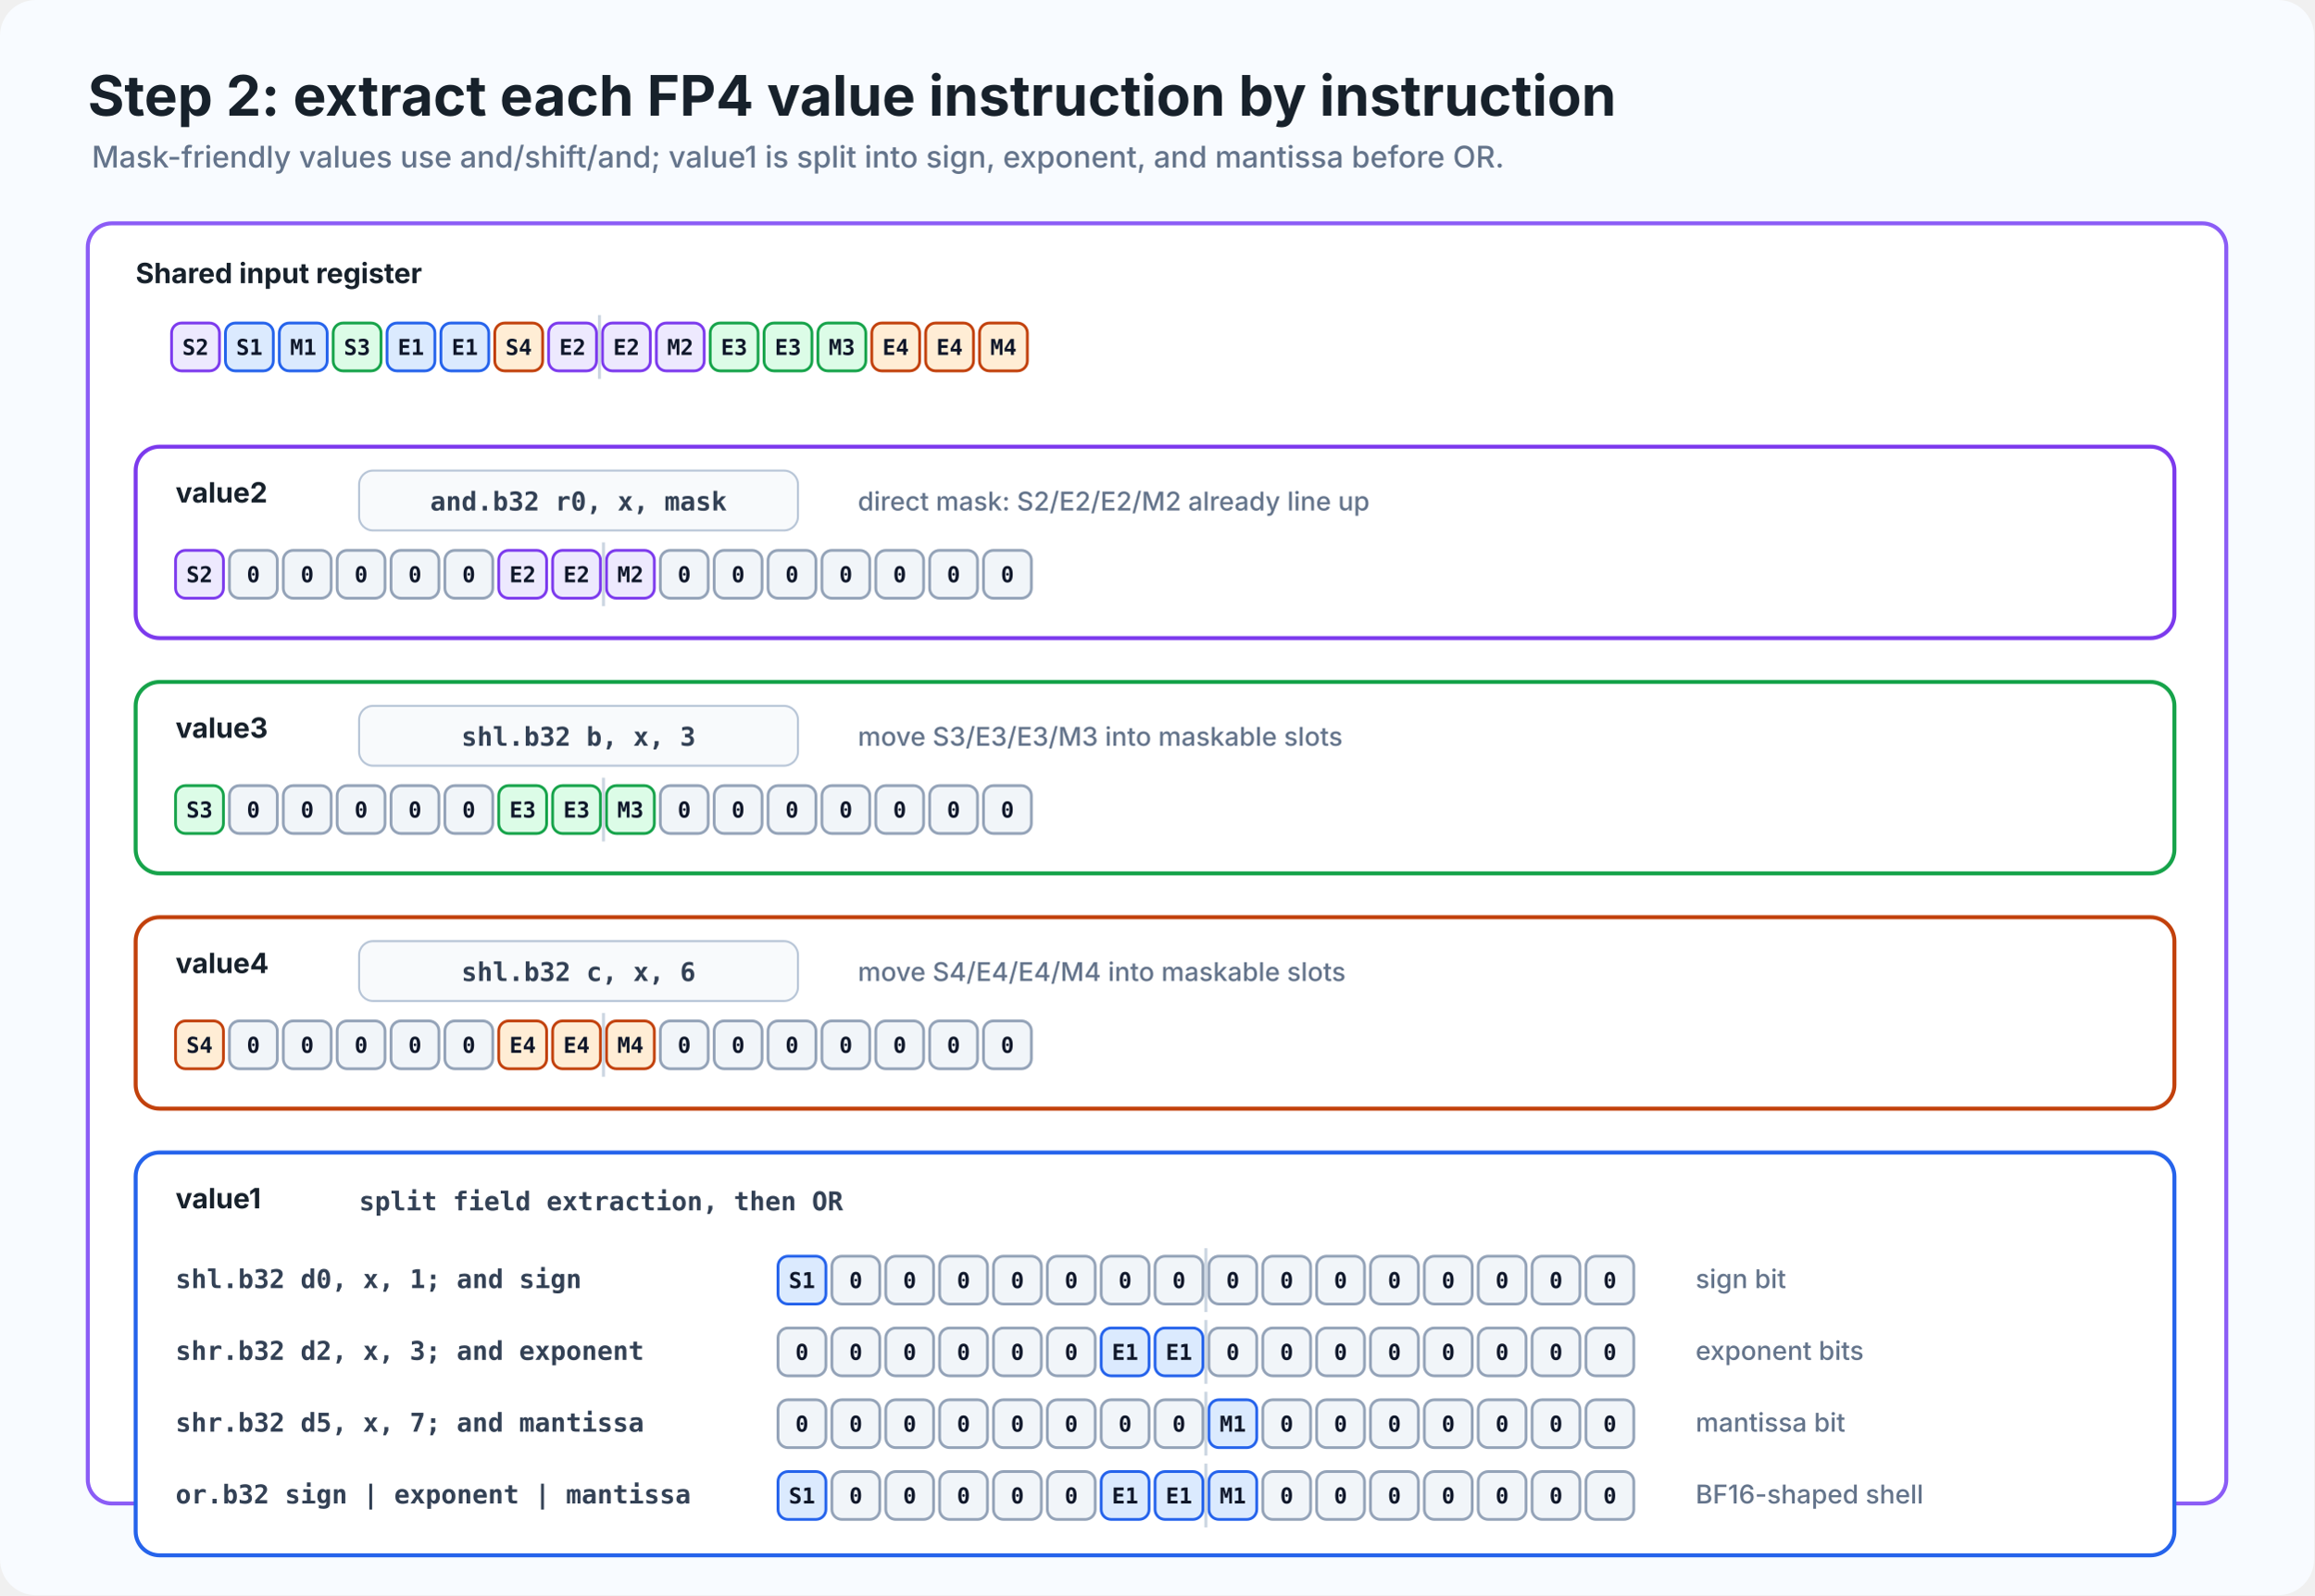
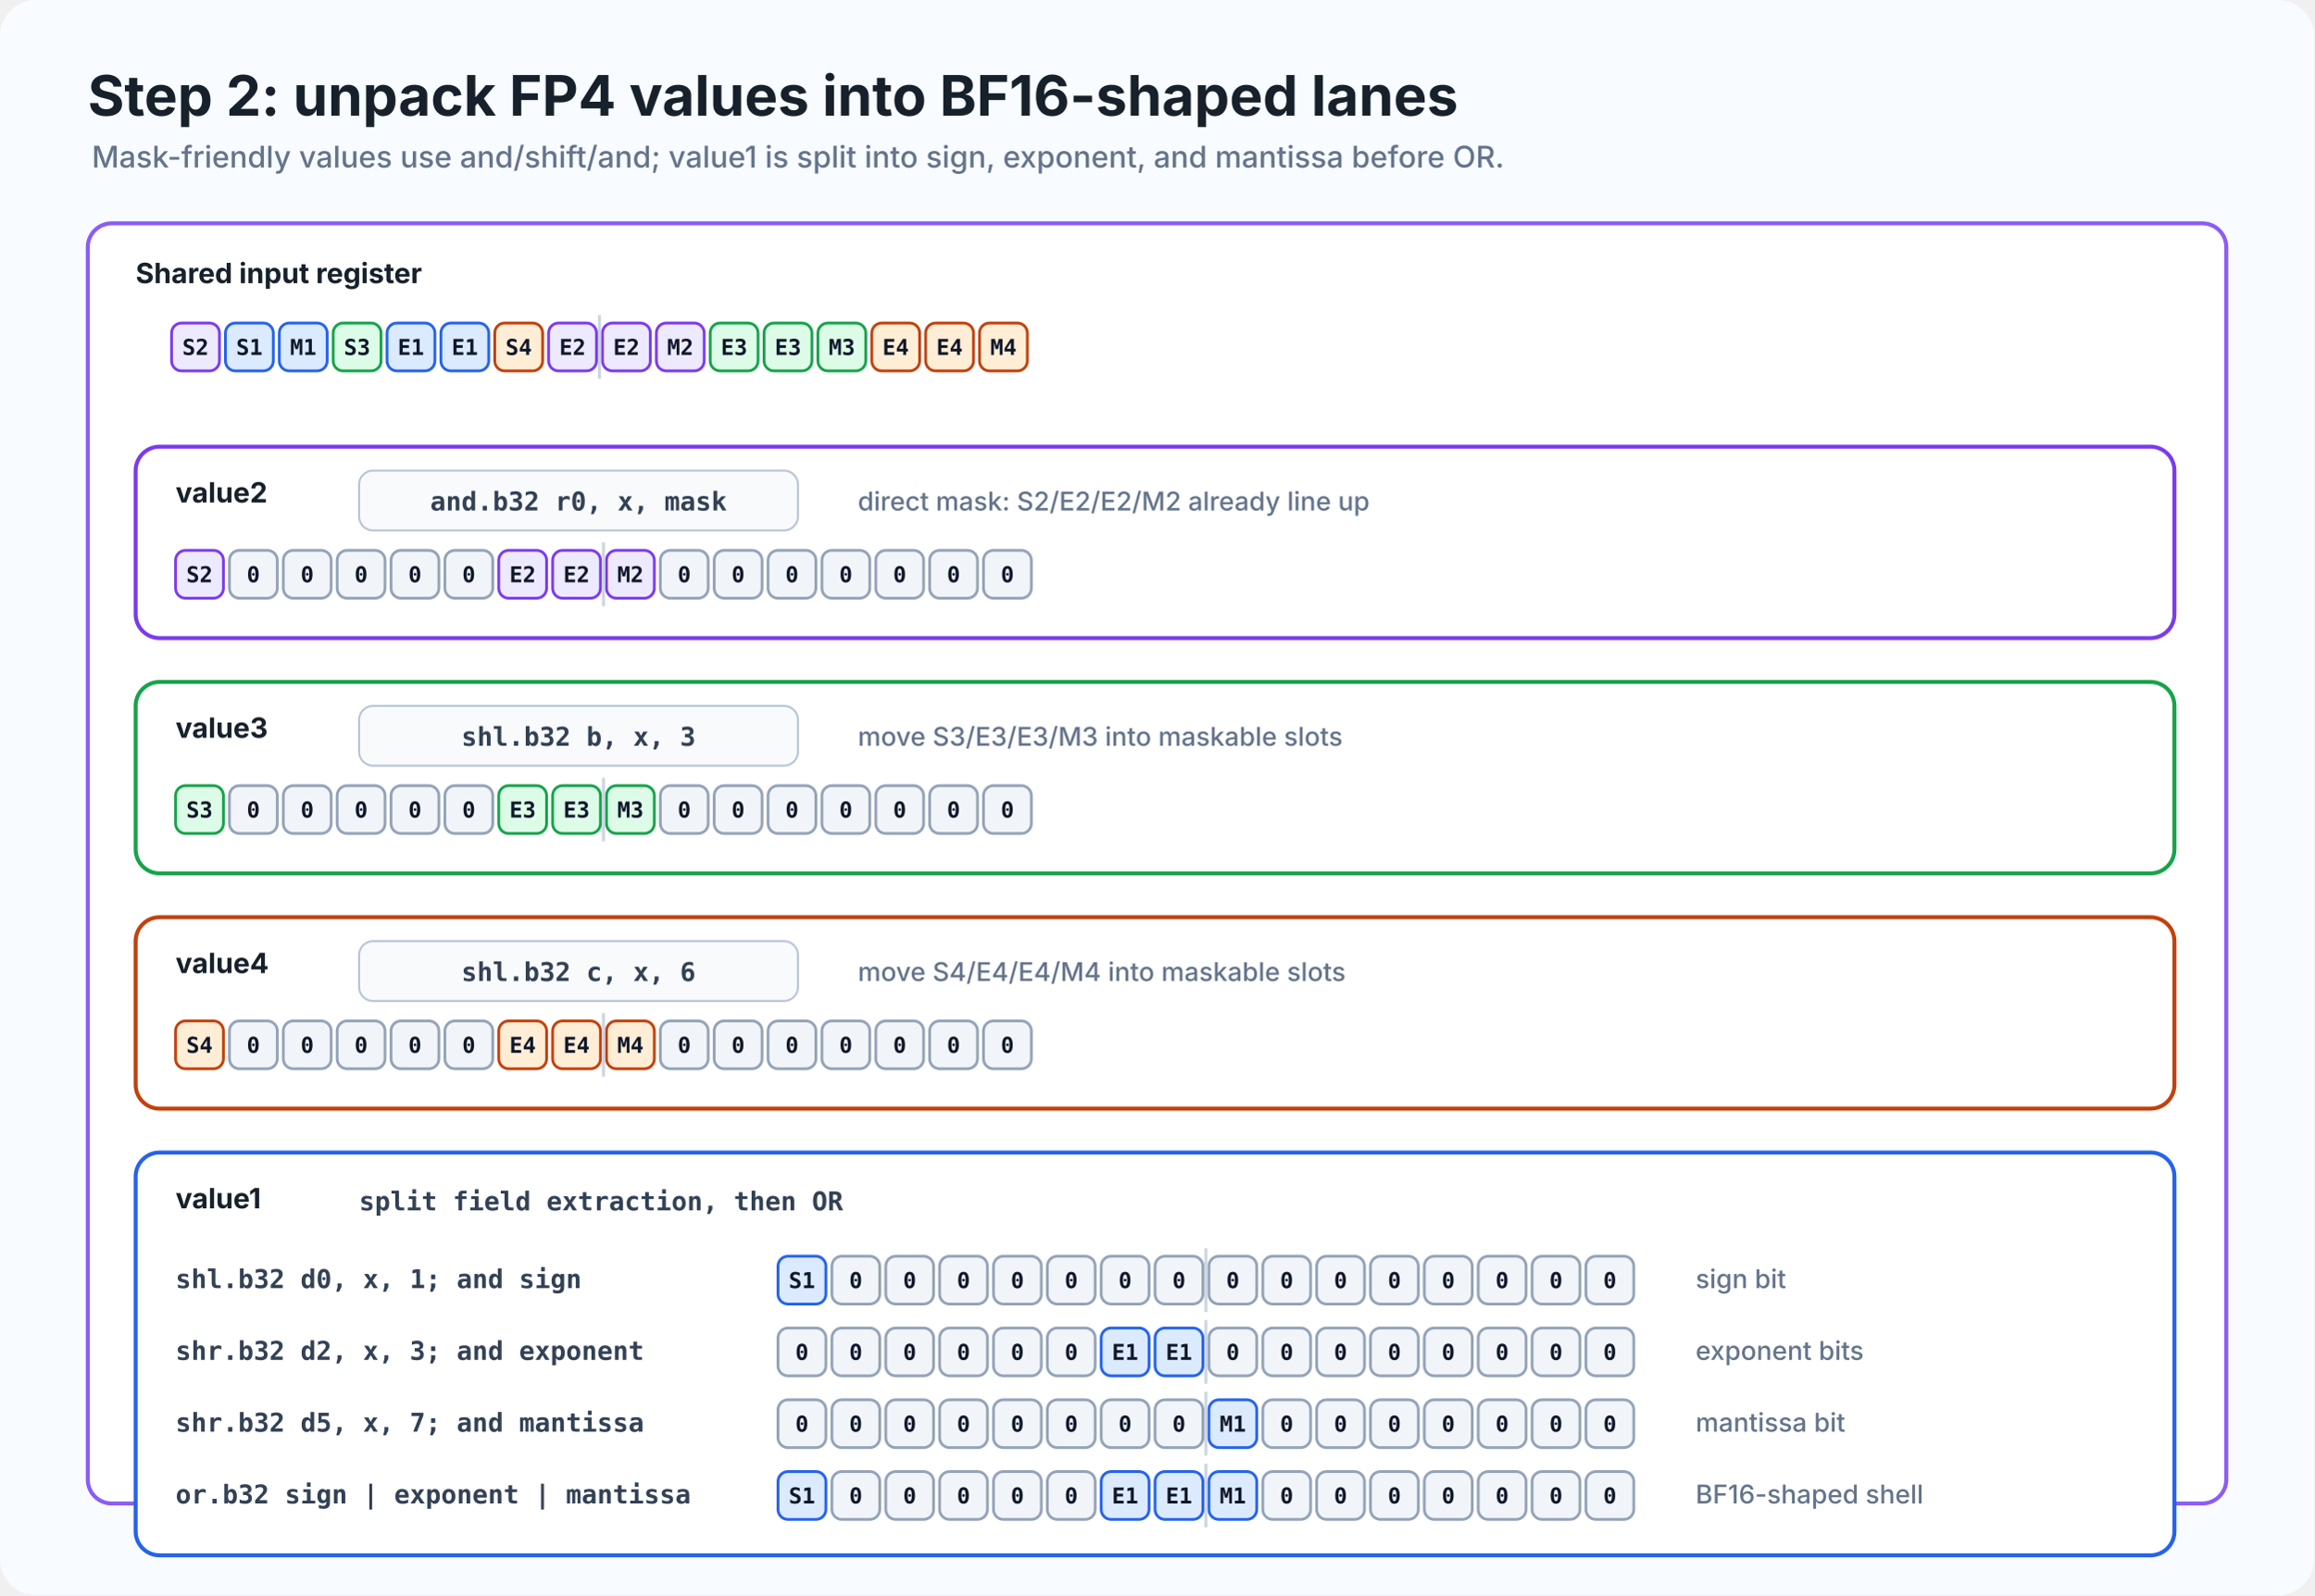
<svg xmlns="http://www.w3.org/2000/svg" width="1160" height="800" viewBox="0 0 1160 800" role="img" aria-labelledby="title desc">
  <defs>
    <marker id="arrow" viewBox="0 0 10 10" refX="8" refY="5" markerWidth="7" markerHeight="7" orient="auto-start-reverse">
      <path d="M 0 0 L 10 5 L 0 10 z" fill="#315a9f" />
    </marker>
    <style>
    .title{font:700 28px Inter,ui-sans-serif,system-ui,sans-serif;fill:#17212b}
    .subtitle{font:500 15px Inter,ui-sans-serif,system-ui,sans-serif;fill:#64748b}
    .label{font:700 14px Inter,ui-sans-serif,system-ui,sans-serif;fill:#17212b}
    .note{font:500 13px Inter,ui-sans-serif,system-ui,sans-serif;fill:#64748b}
    .mono{font:600 13px ui-monospace,SFMono-Regular,Menlo,Consolas,monospace;fill:#334155}
    .bit{font:700 11px ui-monospace,SFMono-Regular,Menlo,Consolas,monospace;fill:#0f172a}
    .tiny{font:600 10px Inter,ui-sans-serif,system-ui,sans-serif;fill:#64748b}
    .chipText{font:700 12px ui-monospace,SFMono-Regular,Menlo,Consolas,monospace;fill:#1e293b}
  </style>
  </defs>
  <rect width="1160" height="800" rx="18" fill="#f8fbff" />
-   <text x="44" y="58" class="title">Step 2: extract each FP4 value instruction by instruction</text>
+   <text x="44" y="58" class="title">Step 2: unpack FP4 values into BF16-shaped lanes</text>
  <text x="46" y="84" class="subtitle">Mask-friendly values use and/shift/and; value1 is split into sign, exponent, and mantissa before OR.</text>
  <rect x="44" y="112" width="1072" height="642" rx="12" fill="#ffffff" stroke="#8b5cf6" stroke-width="2" />
  <text x="68" y="142" class="label" text-anchor="start">Shared input register</text>
  <rect x="86" y="162" width="24" height="24" rx="5" fill="#ede9fe" stroke="#7c3aed" stroke-width="1.4" />
  <text x="98" y="178" class="bit" text-anchor="middle">S2</text>
  <rect x="113" y="162" width="24" height="24" rx="5" fill="#dbeafe" stroke="#2563eb" stroke-width="1.4" />
  <text x="125" y="178" class="bit" text-anchor="middle">S1</text>
  <rect x="140" y="162" width="24" height="24" rx="5" fill="#dbeafe" stroke="#2563eb" stroke-width="1.4" />
  <text x="152" y="178" class="bit" text-anchor="middle">M1</text>
  <rect x="167" y="162" width="24" height="24" rx="5" fill="#dcfce7" stroke="#16a34a" stroke-width="1.4" />
  <text x="179" y="178" class="bit" text-anchor="middle">S3</text>
  <rect x="194" y="162" width="24" height="24" rx="5" fill="#dbeafe" stroke="#2563eb" stroke-width="1.4" />
  <text x="206" y="178" class="bit" text-anchor="middle">E1</text>
  <rect x="221" y="162" width="24" height="24" rx="5" fill="#dbeafe" stroke="#2563eb" stroke-width="1.4" />
  <text x="233" y="178" class="bit" text-anchor="middle">E1</text>
  <rect x="248" y="162" width="24" height="24" rx="5" fill="#ffedd5" stroke="#c2410c" stroke-width="1.4" />
  <text x="260" y="178" class="bit" text-anchor="middle">S4</text>
  <rect x="275" y="162" width="24" height="24" rx="5" fill="#ede9fe" stroke="#7c3aed" stroke-width="1.4" />
  <text x="287" y="178" class="bit" text-anchor="middle">E2</text>
  <rect x="302" y="162" width="24" height="24" rx="5" fill="#ede9fe" stroke="#7c3aed" stroke-width="1.4" />
  <text x="314" y="178" class="bit" text-anchor="middle">E2</text>
  <rect x="329" y="162" width="24" height="24" rx="5" fill="#ede9fe" stroke="#7c3aed" stroke-width="1.4" />
  <text x="341" y="178" class="bit" text-anchor="middle">M2</text>
  <rect x="356" y="162" width="24" height="24" rx="5" fill="#dcfce7" stroke="#16a34a" stroke-width="1.4" />
  <text x="368" y="178" class="bit" text-anchor="middle">E3</text>
  <rect x="383" y="162" width="24" height="24" rx="5" fill="#dcfce7" stroke="#16a34a" stroke-width="1.4" />
  <text x="395" y="178" class="bit" text-anchor="middle">E3</text>
  <rect x="410" y="162" width="24" height="24" rx="5" fill="#dcfce7" stroke="#16a34a" stroke-width="1.4" />
  <text x="422" y="178" class="bit" text-anchor="middle">M3</text>
  <rect x="437" y="162" width="24" height="24" rx="5" fill="#ffedd5" stroke="#c2410c" stroke-width="1.4" />
  <text x="449" y="178" class="bit" text-anchor="middle">E4</text>
  <rect x="464" y="162" width="24" height="24" rx="5" fill="#ffedd5" stroke="#c2410c" stroke-width="1.4" />
  <text x="476" y="178" class="bit" text-anchor="middle">E4</text>
  <rect x="491" y="162" width="24" height="24" rx="5" fill="#ffedd5" stroke="#c2410c" stroke-width="1.4" />
  <text x="503" y="178" class="bit" text-anchor="middle">M4</text>
  <path d="M 300.5 158 L 300.5 190" fill="none" stroke="#cbd5e1" stroke-width="1.5" />
  <rect x="68" y="224" width="1022" height="96" rx="12" fill="#ffffff" stroke="#7c3aed" stroke-width="2" />
  <text x="88" y="252" class="label" text-anchor="start">value2</text>
  <rect x="180" y="236" width="220" height="30" rx="7" fill="#f8fafc" stroke="#b6c4d6" />
  <text x="290" y="256" class="mono" text-anchor="middle">and.b32 r0, x, mask</text>
  <text x="430" y="256" class="note" text-anchor="start">direct mask: S2/E2/E2/M2 already line up</text>
  <rect x="88" y="276" width="24" height="24" rx="5" fill="#ede9fe" stroke="#7c3aed" stroke-width="1.4" />
  <text x="100" y="292" class="bit" text-anchor="middle">S2</text>
  <rect x="115" y="276" width="24" height="24" rx="5" fill="#f1f5f9" stroke="#94a3b8" stroke-width="1.4" />
  <text x="127" y="292" class="bit" text-anchor="middle">0</text>
  <rect x="142" y="276" width="24" height="24" rx="5" fill="#f1f5f9" stroke="#94a3b8" stroke-width="1.4" />
  <text x="154" y="292" class="bit" text-anchor="middle">0</text>
  <rect x="169" y="276" width="24" height="24" rx="5" fill="#f1f5f9" stroke="#94a3b8" stroke-width="1.4" />
  <text x="181" y="292" class="bit" text-anchor="middle">0</text>
  <rect x="196" y="276" width="24" height="24" rx="5" fill="#f1f5f9" stroke="#94a3b8" stroke-width="1.4" />
  <text x="208" y="292" class="bit" text-anchor="middle">0</text>
  <rect x="223" y="276" width="24" height="24" rx="5" fill="#f1f5f9" stroke="#94a3b8" stroke-width="1.4" />
  <text x="235" y="292" class="bit" text-anchor="middle">0</text>
  <rect x="250" y="276" width="24" height="24" rx="5" fill="#ede9fe" stroke="#7c3aed" stroke-width="1.4" />
  <text x="262" y="292" class="bit" text-anchor="middle">E2</text>
  <rect x="277" y="276" width="24" height="24" rx="5" fill="#ede9fe" stroke="#7c3aed" stroke-width="1.4" />
  <text x="289" y="292" class="bit" text-anchor="middle">E2</text>
  <rect x="304" y="276" width="24" height="24" rx="5" fill="#ede9fe" stroke="#7c3aed" stroke-width="1.4" />
  <text x="316" y="292" class="bit" text-anchor="middle">M2</text>
  <rect x="331" y="276" width="24" height="24" rx="5" fill="#f1f5f9" stroke="#94a3b8" stroke-width="1.4" />
  <text x="343" y="292" class="bit" text-anchor="middle">0</text>
  <rect x="358" y="276" width="24" height="24" rx="5" fill="#f1f5f9" stroke="#94a3b8" stroke-width="1.4" />
  <text x="370" y="292" class="bit" text-anchor="middle">0</text>
  <rect x="385" y="276" width="24" height="24" rx="5" fill="#f1f5f9" stroke="#94a3b8" stroke-width="1.4" />
  <text x="397" y="292" class="bit" text-anchor="middle">0</text>
  <rect x="412" y="276" width="24" height="24" rx="5" fill="#f1f5f9" stroke="#94a3b8" stroke-width="1.4" />
  <text x="424" y="292" class="bit" text-anchor="middle">0</text>
  <rect x="439" y="276" width="24" height="24" rx="5" fill="#f1f5f9" stroke="#94a3b8" stroke-width="1.4" />
  <text x="451" y="292" class="bit" text-anchor="middle">0</text>
  <rect x="466" y="276" width="24" height="24" rx="5" fill="#f1f5f9" stroke="#94a3b8" stroke-width="1.4" />
  <text x="478" y="292" class="bit" text-anchor="middle">0</text>
  <rect x="493" y="276" width="24" height="24" rx="5" fill="#f1f5f9" stroke="#94a3b8" stroke-width="1.4" />
  <text x="505" y="292" class="bit" text-anchor="middle">0</text>
  <path d="M 302.5 272 L 302.5 304" fill="none" stroke="#cbd5e1" stroke-width="1.5" />
  <rect x="68" y="342" width="1022" height="96" rx="12" fill="#ffffff" stroke="#16a34a" stroke-width="2" />
  <text x="88" y="370" class="label" text-anchor="start">value3</text>
  <rect x="180" y="354" width="220" height="30" rx="7" fill="#f8fafc" stroke="#b6c4d6" />
  <text x="290" y="374" class="mono" text-anchor="middle">shl.b32 b, x, 3</text>
  <text x="430" y="374" class="note" text-anchor="start">move S3/E3/E3/M3 into maskable slots</text>
  <rect x="88" y="394" width="24" height="24" rx="5" fill="#dcfce7" stroke="#16a34a" stroke-width="1.4" />
  <text x="100" y="410" class="bit" text-anchor="middle">S3</text>
  <rect x="115" y="394" width="24" height="24" rx="5" fill="#f1f5f9" stroke="#94a3b8" stroke-width="1.4" />
  <text x="127" y="410" class="bit" text-anchor="middle">0</text>
  <rect x="142" y="394" width="24" height="24" rx="5" fill="#f1f5f9" stroke="#94a3b8" stroke-width="1.4" />
  <text x="154" y="410" class="bit" text-anchor="middle">0</text>
  <rect x="169" y="394" width="24" height="24" rx="5" fill="#f1f5f9" stroke="#94a3b8" stroke-width="1.4" />
  <text x="181" y="410" class="bit" text-anchor="middle">0</text>
  <rect x="196" y="394" width="24" height="24" rx="5" fill="#f1f5f9" stroke="#94a3b8" stroke-width="1.4" />
  <text x="208" y="410" class="bit" text-anchor="middle">0</text>
  <rect x="223" y="394" width="24" height="24" rx="5" fill="#f1f5f9" stroke="#94a3b8" stroke-width="1.4" />
  <text x="235" y="410" class="bit" text-anchor="middle">0</text>
  <rect x="250" y="394" width="24" height="24" rx="5" fill="#dcfce7" stroke="#16a34a" stroke-width="1.4" />
  <text x="262" y="410" class="bit" text-anchor="middle">E3</text>
  <rect x="277" y="394" width="24" height="24" rx="5" fill="#dcfce7" stroke="#16a34a" stroke-width="1.4" />
  <text x="289" y="410" class="bit" text-anchor="middle">E3</text>
  <rect x="304" y="394" width="24" height="24" rx="5" fill="#dcfce7" stroke="#16a34a" stroke-width="1.4" />
  <text x="316" y="410" class="bit" text-anchor="middle">M3</text>
  <rect x="331" y="394" width="24" height="24" rx="5" fill="#f1f5f9" stroke="#94a3b8" stroke-width="1.4" />
  <text x="343" y="410" class="bit" text-anchor="middle">0</text>
  <rect x="358" y="394" width="24" height="24" rx="5" fill="#f1f5f9" stroke="#94a3b8" stroke-width="1.4" />
  <text x="370" y="410" class="bit" text-anchor="middle">0</text>
  <rect x="385" y="394" width="24" height="24" rx="5" fill="#f1f5f9" stroke="#94a3b8" stroke-width="1.4" />
  <text x="397" y="410" class="bit" text-anchor="middle">0</text>
  <rect x="412" y="394" width="24" height="24" rx="5" fill="#f1f5f9" stroke="#94a3b8" stroke-width="1.4" />
  <text x="424" y="410" class="bit" text-anchor="middle">0</text>
  <rect x="439" y="394" width="24" height="24" rx="5" fill="#f1f5f9" stroke="#94a3b8" stroke-width="1.4" />
  <text x="451" y="410" class="bit" text-anchor="middle">0</text>
  <rect x="466" y="394" width="24" height="24" rx="5" fill="#f1f5f9" stroke="#94a3b8" stroke-width="1.4" />
  <text x="478" y="410" class="bit" text-anchor="middle">0</text>
  <rect x="493" y="394" width="24" height="24" rx="5" fill="#f1f5f9" stroke="#94a3b8" stroke-width="1.4" />
  <text x="505" y="410" class="bit" text-anchor="middle">0</text>
  <path d="M 302.5 390 L 302.5 422" fill="none" stroke="#cbd5e1" stroke-width="1.5" />
  <rect x="68" y="460" width="1022" height="96" rx="12" fill="#ffffff" stroke="#c2410c" stroke-width="2" />
  <text x="88" y="488" class="label" text-anchor="start">value4</text>
  <rect x="180" y="472" width="220" height="30" rx="7" fill="#f8fafc" stroke="#b6c4d6" />
  <text x="290" y="492" class="mono" text-anchor="middle">shl.b32 c, x, 6</text>
  <text x="430" y="492" class="note" text-anchor="start">move S4/E4/E4/M4 into maskable slots</text>
  <rect x="88" y="512" width="24" height="24" rx="5" fill="#ffedd5" stroke="#c2410c" stroke-width="1.4" />
  <text x="100" y="528" class="bit" text-anchor="middle">S4</text>
  <rect x="115" y="512" width="24" height="24" rx="5" fill="#f1f5f9" stroke="#94a3b8" stroke-width="1.4" />
  <text x="127" y="528" class="bit" text-anchor="middle">0</text>
  <rect x="142" y="512" width="24" height="24" rx="5" fill="#f1f5f9" stroke="#94a3b8" stroke-width="1.4" />
  <text x="154" y="528" class="bit" text-anchor="middle">0</text>
  <rect x="169" y="512" width="24" height="24" rx="5" fill="#f1f5f9" stroke="#94a3b8" stroke-width="1.4" />
  <text x="181" y="528" class="bit" text-anchor="middle">0</text>
  <rect x="196" y="512" width="24" height="24" rx="5" fill="#f1f5f9" stroke="#94a3b8" stroke-width="1.4" />
  <text x="208" y="528" class="bit" text-anchor="middle">0</text>
  <rect x="223" y="512" width="24" height="24" rx="5" fill="#f1f5f9" stroke="#94a3b8" stroke-width="1.4" />
  <text x="235" y="528" class="bit" text-anchor="middle">0</text>
  <rect x="250" y="512" width="24" height="24" rx="5" fill="#ffedd5" stroke="#c2410c" stroke-width="1.4" />
  <text x="262" y="528" class="bit" text-anchor="middle">E4</text>
  <rect x="277" y="512" width="24" height="24" rx="5" fill="#ffedd5" stroke="#c2410c" stroke-width="1.4" />
  <text x="289" y="528" class="bit" text-anchor="middle">E4</text>
  <rect x="304" y="512" width="24" height="24" rx="5" fill="#ffedd5" stroke="#c2410c" stroke-width="1.4" />
  <text x="316" y="528" class="bit" text-anchor="middle">M4</text>
  <rect x="331" y="512" width="24" height="24" rx="5" fill="#f1f5f9" stroke="#94a3b8" stroke-width="1.4" />
  <text x="343" y="528" class="bit" text-anchor="middle">0</text>
  <rect x="358" y="512" width="24" height="24" rx="5" fill="#f1f5f9" stroke="#94a3b8" stroke-width="1.4" />
  <text x="370" y="528" class="bit" text-anchor="middle">0</text>
  <rect x="385" y="512" width="24" height="24" rx="5" fill="#f1f5f9" stroke="#94a3b8" stroke-width="1.4" />
  <text x="397" y="528" class="bit" text-anchor="middle">0</text>
  <rect x="412" y="512" width="24" height="24" rx="5" fill="#f1f5f9" stroke="#94a3b8" stroke-width="1.4" />
  <text x="424" y="528" class="bit" text-anchor="middle">0</text>
  <rect x="439" y="512" width="24" height="24" rx="5" fill="#f1f5f9" stroke="#94a3b8" stroke-width="1.4" />
  <text x="451" y="528" class="bit" text-anchor="middle">0</text>
  <rect x="466" y="512" width="24" height="24" rx="5" fill="#f1f5f9" stroke="#94a3b8" stroke-width="1.4" />
  <text x="478" y="528" class="bit" text-anchor="middle">0</text>
  <rect x="493" y="512" width="24" height="24" rx="5" fill="#f1f5f9" stroke="#94a3b8" stroke-width="1.4" />
  <text x="505" y="528" class="bit" text-anchor="middle">0</text>
  <path d="M 302.5 508 L 302.5 540" fill="none" stroke="#cbd5e1" stroke-width="1.5" />
  <rect x="68" y="578" width="1022" height="202" rx="12" fill="#ffffff" stroke="#2563eb" stroke-width="2" />
  <text x="88" y="606" class="label" text-anchor="start">value1</text>
  <text x="180" y="607" class="mono" text-anchor="start">split field extraction, then OR</text>
  <text x="88" y="646" class="mono" text-anchor="start">shl.b32 d0, x, 1; and sign</text>
  <rect x="390" y="630" width="24" height="24" rx="5" fill="#dbeafe" stroke="#2563eb" stroke-width="1.4" />
  <text x="402" y="646" class="bit" text-anchor="middle">S1</text>
  <rect x="417" y="630" width="24" height="24" rx="5" fill="#f1f5f9" stroke="#94a3b8" stroke-width="1.4" />
  <text x="429" y="646" class="bit" text-anchor="middle">0</text>
  <rect x="444" y="630" width="24" height="24" rx="5" fill="#f1f5f9" stroke="#94a3b8" stroke-width="1.4" />
  <text x="456" y="646" class="bit" text-anchor="middle">0</text>
  <rect x="471" y="630" width="24" height="24" rx="5" fill="#f1f5f9" stroke="#94a3b8" stroke-width="1.4" />
  <text x="483" y="646" class="bit" text-anchor="middle">0</text>
  <rect x="498" y="630" width="24" height="24" rx="5" fill="#f1f5f9" stroke="#94a3b8" stroke-width="1.4" />
  <text x="510" y="646" class="bit" text-anchor="middle">0</text>
  <rect x="525" y="630" width="24" height="24" rx="5" fill="#f1f5f9" stroke="#94a3b8" stroke-width="1.4" />
  <text x="537" y="646" class="bit" text-anchor="middle">0</text>
  <rect x="552" y="630" width="24" height="24" rx="5" fill="#f1f5f9" stroke="#94a3b8" stroke-width="1.4" />
  <text x="564" y="646" class="bit" text-anchor="middle">0</text>
  <rect x="579" y="630" width="24" height="24" rx="5" fill="#f1f5f9" stroke="#94a3b8" stroke-width="1.4" />
  <text x="591" y="646" class="bit" text-anchor="middle">0</text>
  <rect x="606" y="630" width="24" height="24" rx="5" fill="#f1f5f9" stroke="#94a3b8" stroke-width="1.4" />
  <text x="618" y="646" class="bit" text-anchor="middle">0</text>
  <rect x="633" y="630" width="24" height="24" rx="5" fill="#f1f5f9" stroke="#94a3b8" stroke-width="1.4" />
  <text x="645" y="646" class="bit" text-anchor="middle">0</text>
  <rect x="660" y="630" width="24" height="24" rx="5" fill="#f1f5f9" stroke="#94a3b8" stroke-width="1.4" />
  <text x="672" y="646" class="bit" text-anchor="middle">0</text>
  <rect x="687" y="630" width="24" height="24" rx="5" fill="#f1f5f9" stroke="#94a3b8" stroke-width="1.4" />
  <text x="699" y="646" class="bit" text-anchor="middle">0</text>
  <rect x="714" y="630" width="24" height="24" rx="5" fill="#f1f5f9" stroke="#94a3b8" stroke-width="1.4" />
  <text x="726" y="646" class="bit" text-anchor="middle">0</text>
  <rect x="741" y="630" width="24" height="24" rx="5" fill="#f1f5f9" stroke="#94a3b8" stroke-width="1.4" />
  <text x="753" y="646" class="bit" text-anchor="middle">0</text>
  <rect x="768" y="630" width="24" height="24" rx="5" fill="#f1f5f9" stroke="#94a3b8" stroke-width="1.4" />
  <text x="780" y="646" class="bit" text-anchor="middle">0</text>
  <rect x="795" y="630" width="24" height="24" rx="5" fill="#f1f5f9" stroke="#94a3b8" stroke-width="1.4" />
  <text x="807" y="646" class="bit" text-anchor="middle">0</text>
  <path d="M 604.5 626 L 604.5 658" fill="none" stroke="#cbd5e1" stroke-width="1.5" />
  <text x="850" y="646" class="note" text-anchor="start">sign bit</text>
  <text x="88" y="682" class="mono" text-anchor="start">shr.b32 d2, x, 3; and exponent</text>
  <rect x="390" y="666" width="24" height="24" rx="5" fill="#f1f5f9" stroke="#94a3b8" stroke-width="1.4" />
  <text x="402" y="682" class="bit" text-anchor="middle">0</text>
  <rect x="417" y="666" width="24" height="24" rx="5" fill="#f1f5f9" stroke="#94a3b8" stroke-width="1.4" />
  <text x="429" y="682" class="bit" text-anchor="middle">0</text>
  <rect x="444" y="666" width="24" height="24" rx="5" fill="#f1f5f9" stroke="#94a3b8" stroke-width="1.4" />
  <text x="456" y="682" class="bit" text-anchor="middle">0</text>
  <rect x="471" y="666" width="24" height="24" rx="5" fill="#f1f5f9" stroke="#94a3b8" stroke-width="1.4" />
  <text x="483" y="682" class="bit" text-anchor="middle">0</text>
  <rect x="498" y="666" width="24" height="24" rx="5" fill="#f1f5f9" stroke="#94a3b8" stroke-width="1.4" />
  <text x="510" y="682" class="bit" text-anchor="middle">0</text>
  <rect x="525" y="666" width="24" height="24" rx="5" fill="#f1f5f9" stroke="#94a3b8" stroke-width="1.4" />
  <text x="537" y="682" class="bit" text-anchor="middle">0</text>
  <rect x="552" y="666" width="24" height="24" rx="5" fill="#dbeafe" stroke="#2563eb" stroke-width="1.4" />
  <text x="564" y="682" class="bit" text-anchor="middle">E1</text>
  <rect x="579" y="666" width="24" height="24" rx="5" fill="#dbeafe" stroke="#2563eb" stroke-width="1.4" />
  <text x="591" y="682" class="bit" text-anchor="middle">E1</text>
  <rect x="606" y="666" width="24" height="24" rx="5" fill="#f1f5f9" stroke="#94a3b8" stroke-width="1.4" />
  <text x="618" y="682" class="bit" text-anchor="middle">0</text>
  <rect x="633" y="666" width="24" height="24" rx="5" fill="#f1f5f9" stroke="#94a3b8" stroke-width="1.4" />
  <text x="645" y="682" class="bit" text-anchor="middle">0</text>
  <rect x="660" y="666" width="24" height="24" rx="5" fill="#f1f5f9" stroke="#94a3b8" stroke-width="1.4" />
  <text x="672" y="682" class="bit" text-anchor="middle">0</text>
  <rect x="687" y="666" width="24" height="24" rx="5" fill="#f1f5f9" stroke="#94a3b8" stroke-width="1.4" />
  <text x="699" y="682" class="bit" text-anchor="middle">0</text>
  <rect x="714" y="666" width="24" height="24" rx="5" fill="#f1f5f9" stroke="#94a3b8" stroke-width="1.4" />
  <text x="726" y="682" class="bit" text-anchor="middle">0</text>
  <rect x="741" y="666" width="24" height="24" rx="5" fill="#f1f5f9" stroke="#94a3b8" stroke-width="1.4" />
  <text x="753" y="682" class="bit" text-anchor="middle">0</text>
  <rect x="768" y="666" width="24" height="24" rx="5" fill="#f1f5f9" stroke="#94a3b8" stroke-width="1.4" />
  <text x="780" y="682" class="bit" text-anchor="middle">0</text>
  <rect x="795" y="666" width="24" height="24" rx="5" fill="#f1f5f9" stroke="#94a3b8" stroke-width="1.4" />
  <text x="807" y="682" class="bit" text-anchor="middle">0</text>
  <path d="M 604.5 662 L 604.5 694" fill="none" stroke="#cbd5e1" stroke-width="1.5" />
  <text x="850" y="682" class="note" text-anchor="start">exponent bits</text>
  <text x="88" y="718" class="mono" text-anchor="start">shr.b32 d5, x, 7; and mantissa</text>
  <rect x="390" y="702" width="24" height="24" rx="5" fill="#f1f5f9" stroke="#94a3b8" stroke-width="1.4" />
  <text x="402" y="718" class="bit" text-anchor="middle">0</text>
  <rect x="417" y="702" width="24" height="24" rx="5" fill="#f1f5f9" stroke="#94a3b8" stroke-width="1.4" />
  <text x="429" y="718" class="bit" text-anchor="middle">0</text>
  <rect x="444" y="702" width="24" height="24" rx="5" fill="#f1f5f9" stroke="#94a3b8" stroke-width="1.4" />
  <text x="456" y="718" class="bit" text-anchor="middle">0</text>
  <rect x="471" y="702" width="24" height="24" rx="5" fill="#f1f5f9" stroke="#94a3b8" stroke-width="1.4" />
  <text x="483" y="718" class="bit" text-anchor="middle">0</text>
  <rect x="498" y="702" width="24" height="24" rx="5" fill="#f1f5f9" stroke="#94a3b8" stroke-width="1.4" />
  <text x="510" y="718" class="bit" text-anchor="middle">0</text>
  <rect x="525" y="702" width="24" height="24" rx="5" fill="#f1f5f9" stroke="#94a3b8" stroke-width="1.4" />
  <text x="537" y="718" class="bit" text-anchor="middle">0</text>
  <rect x="552" y="702" width="24" height="24" rx="5" fill="#f1f5f9" stroke="#94a3b8" stroke-width="1.4" />
  <text x="564" y="718" class="bit" text-anchor="middle">0</text>
  <rect x="579" y="702" width="24" height="24" rx="5" fill="#f1f5f9" stroke="#94a3b8" stroke-width="1.4" />
  <text x="591" y="718" class="bit" text-anchor="middle">0</text>
  <rect x="606" y="702" width="24" height="24" rx="5" fill="#dbeafe" stroke="#2563eb" stroke-width="1.4" />
  <text x="618" y="718" class="bit" text-anchor="middle">M1</text>
  <rect x="633" y="702" width="24" height="24" rx="5" fill="#f1f5f9" stroke="#94a3b8" stroke-width="1.4" />
  <text x="645" y="718" class="bit" text-anchor="middle">0</text>
  <rect x="660" y="702" width="24" height="24" rx="5" fill="#f1f5f9" stroke="#94a3b8" stroke-width="1.4" />
  <text x="672" y="718" class="bit" text-anchor="middle">0</text>
  <rect x="687" y="702" width="24" height="24" rx="5" fill="#f1f5f9" stroke="#94a3b8" stroke-width="1.4" />
  <text x="699" y="718" class="bit" text-anchor="middle">0</text>
  <rect x="714" y="702" width="24" height="24" rx="5" fill="#f1f5f9" stroke="#94a3b8" stroke-width="1.4" />
  <text x="726" y="718" class="bit" text-anchor="middle">0</text>
  <rect x="741" y="702" width="24" height="24" rx="5" fill="#f1f5f9" stroke="#94a3b8" stroke-width="1.4" />
  <text x="753" y="718" class="bit" text-anchor="middle">0</text>
  <rect x="768" y="702" width="24" height="24" rx="5" fill="#f1f5f9" stroke="#94a3b8" stroke-width="1.4" />
  <text x="780" y="718" class="bit" text-anchor="middle">0</text>
  <rect x="795" y="702" width="24" height="24" rx="5" fill="#f1f5f9" stroke="#94a3b8" stroke-width="1.4" />
  <text x="807" y="718" class="bit" text-anchor="middle">0</text>
  <path d="M 604.5 698 L 604.5 730" fill="none" stroke="#cbd5e1" stroke-width="1.5" />
  <text x="850" y="718" class="note" text-anchor="start">mantissa bit</text>
  <text x="88" y="754" class="mono" text-anchor="start">or.b32 sign | exponent | mantissa</text>
  <rect x="390" y="738" width="24" height="24" rx="5" fill="#dbeafe" stroke="#2563eb" stroke-width="1.4" />
  <text x="402" y="754" class="bit" text-anchor="middle">S1</text>
  <rect x="417" y="738" width="24" height="24" rx="5" fill="#f1f5f9" stroke="#94a3b8" stroke-width="1.4" />
  <text x="429" y="754" class="bit" text-anchor="middle">0</text>
  <rect x="444" y="738" width="24" height="24" rx="5" fill="#f1f5f9" stroke="#94a3b8" stroke-width="1.4" />
  <text x="456" y="754" class="bit" text-anchor="middle">0</text>
  <rect x="471" y="738" width="24" height="24" rx="5" fill="#f1f5f9" stroke="#94a3b8" stroke-width="1.4" />
  <text x="483" y="754" class="bit" text-anchor="middle">0</text>
  <rect x="498" y="738" width="24" height="24" rx="5" fill="#f1f5f9" stroke="#94a3b8" stroke-width="1.4" />
  <text x="510" y="754" class="bit" text-anchor="middle">0</text>
  <rect x="525" y="738" width="24" height="24" rx="5" fill="#f1f5f9" stroke="#94a3b8" stroke-width="1.4" />
  <text x="537" y="754" class="bit" text-anchor="middle">0</text>
  <rect x="552" y="738" width="24" height="24" rx="5" fill="#dbeafe" stroke="#2563eb" stroke-width="1.4" />
  <text x="564" y="754" class="bit" text-anchor="middle">E1</text>
  <rect x="579" y="738" width="24" height="24" rx="5" fill="#dbeafe" stroke="#2563eb" stroke-width="1.4" />
  <text x="591" y="754" class="bit" text-anchor="middle">E1</text>
  <rect x="606" y="738" width="24" height="24" rx="5" fill="#dbeafe" stroke="#2563eb" stroke-width="1.4" />
  <text x="618" y="754" class="bit" text-anchor="middle">M1</text>
  <rect x="633" y="738" width="24" height="24" rx="5" fill="#f1f5f9" stroke="#94a3b8" stroke-width="1.4" />
  <text x="645" y="754" class="bit" text-anchor="middle">0</text>
  <rect x="660" y="738" width="24" height="24" rx="5" fill="#f1f5f9" stroke="#94a3b8" stroke-width="1.4" />
  <text x="672" y="754" class="bit" text-anchor="middle">0</text>
  <rect x="687" y="738" width="24" height="24" rx="5" fill="#f1f5f9" stroke="#94a3b8" stroke-width="1.4" />
  <text x="699" y="754" class="bit" text-anchor="middle">0</text>
  <rect x="714" y="738" width="24" height="24" rx="5" fill="#f1f5f9" stroke="#94a3b8" stroke-width="1.4" />
  <text x="726" y="754" class="bit" text-anchor="middle">0</text>
  <rect x="741" y="738" width="24" height="24" rx="5" fill="#f1f5f9" stroke="#94a3b8" stroke-width="1.4" />
  <text x="753" y="754" class="bit" text-anchor="middle">0</text>
  <rect x="768" y="738" width="24" height="24" rx="5" fill="#f1f5f9" stroke="#94a3b8" stroke-width="1.4" />
  <text x="780" y="754" class="bit" text-anchor="middle">0</text>
  <rect x="795" y="738" width="24" height="24" rx="5" fill="#f1f5f9" stroke="#94a3b8" stroke-width="1.4" />
  <text x="807" y="754" class="bit" text-anchor="middle">0</text>
  <path d="M 604.5 734 L 604.5 766" fill="none" stroke="#cbd5e1" stroke-width="1.5" />
  <text x="850" y="754" class="note" text-anchor="start">BF16-shaped shell</text>
</svg>
